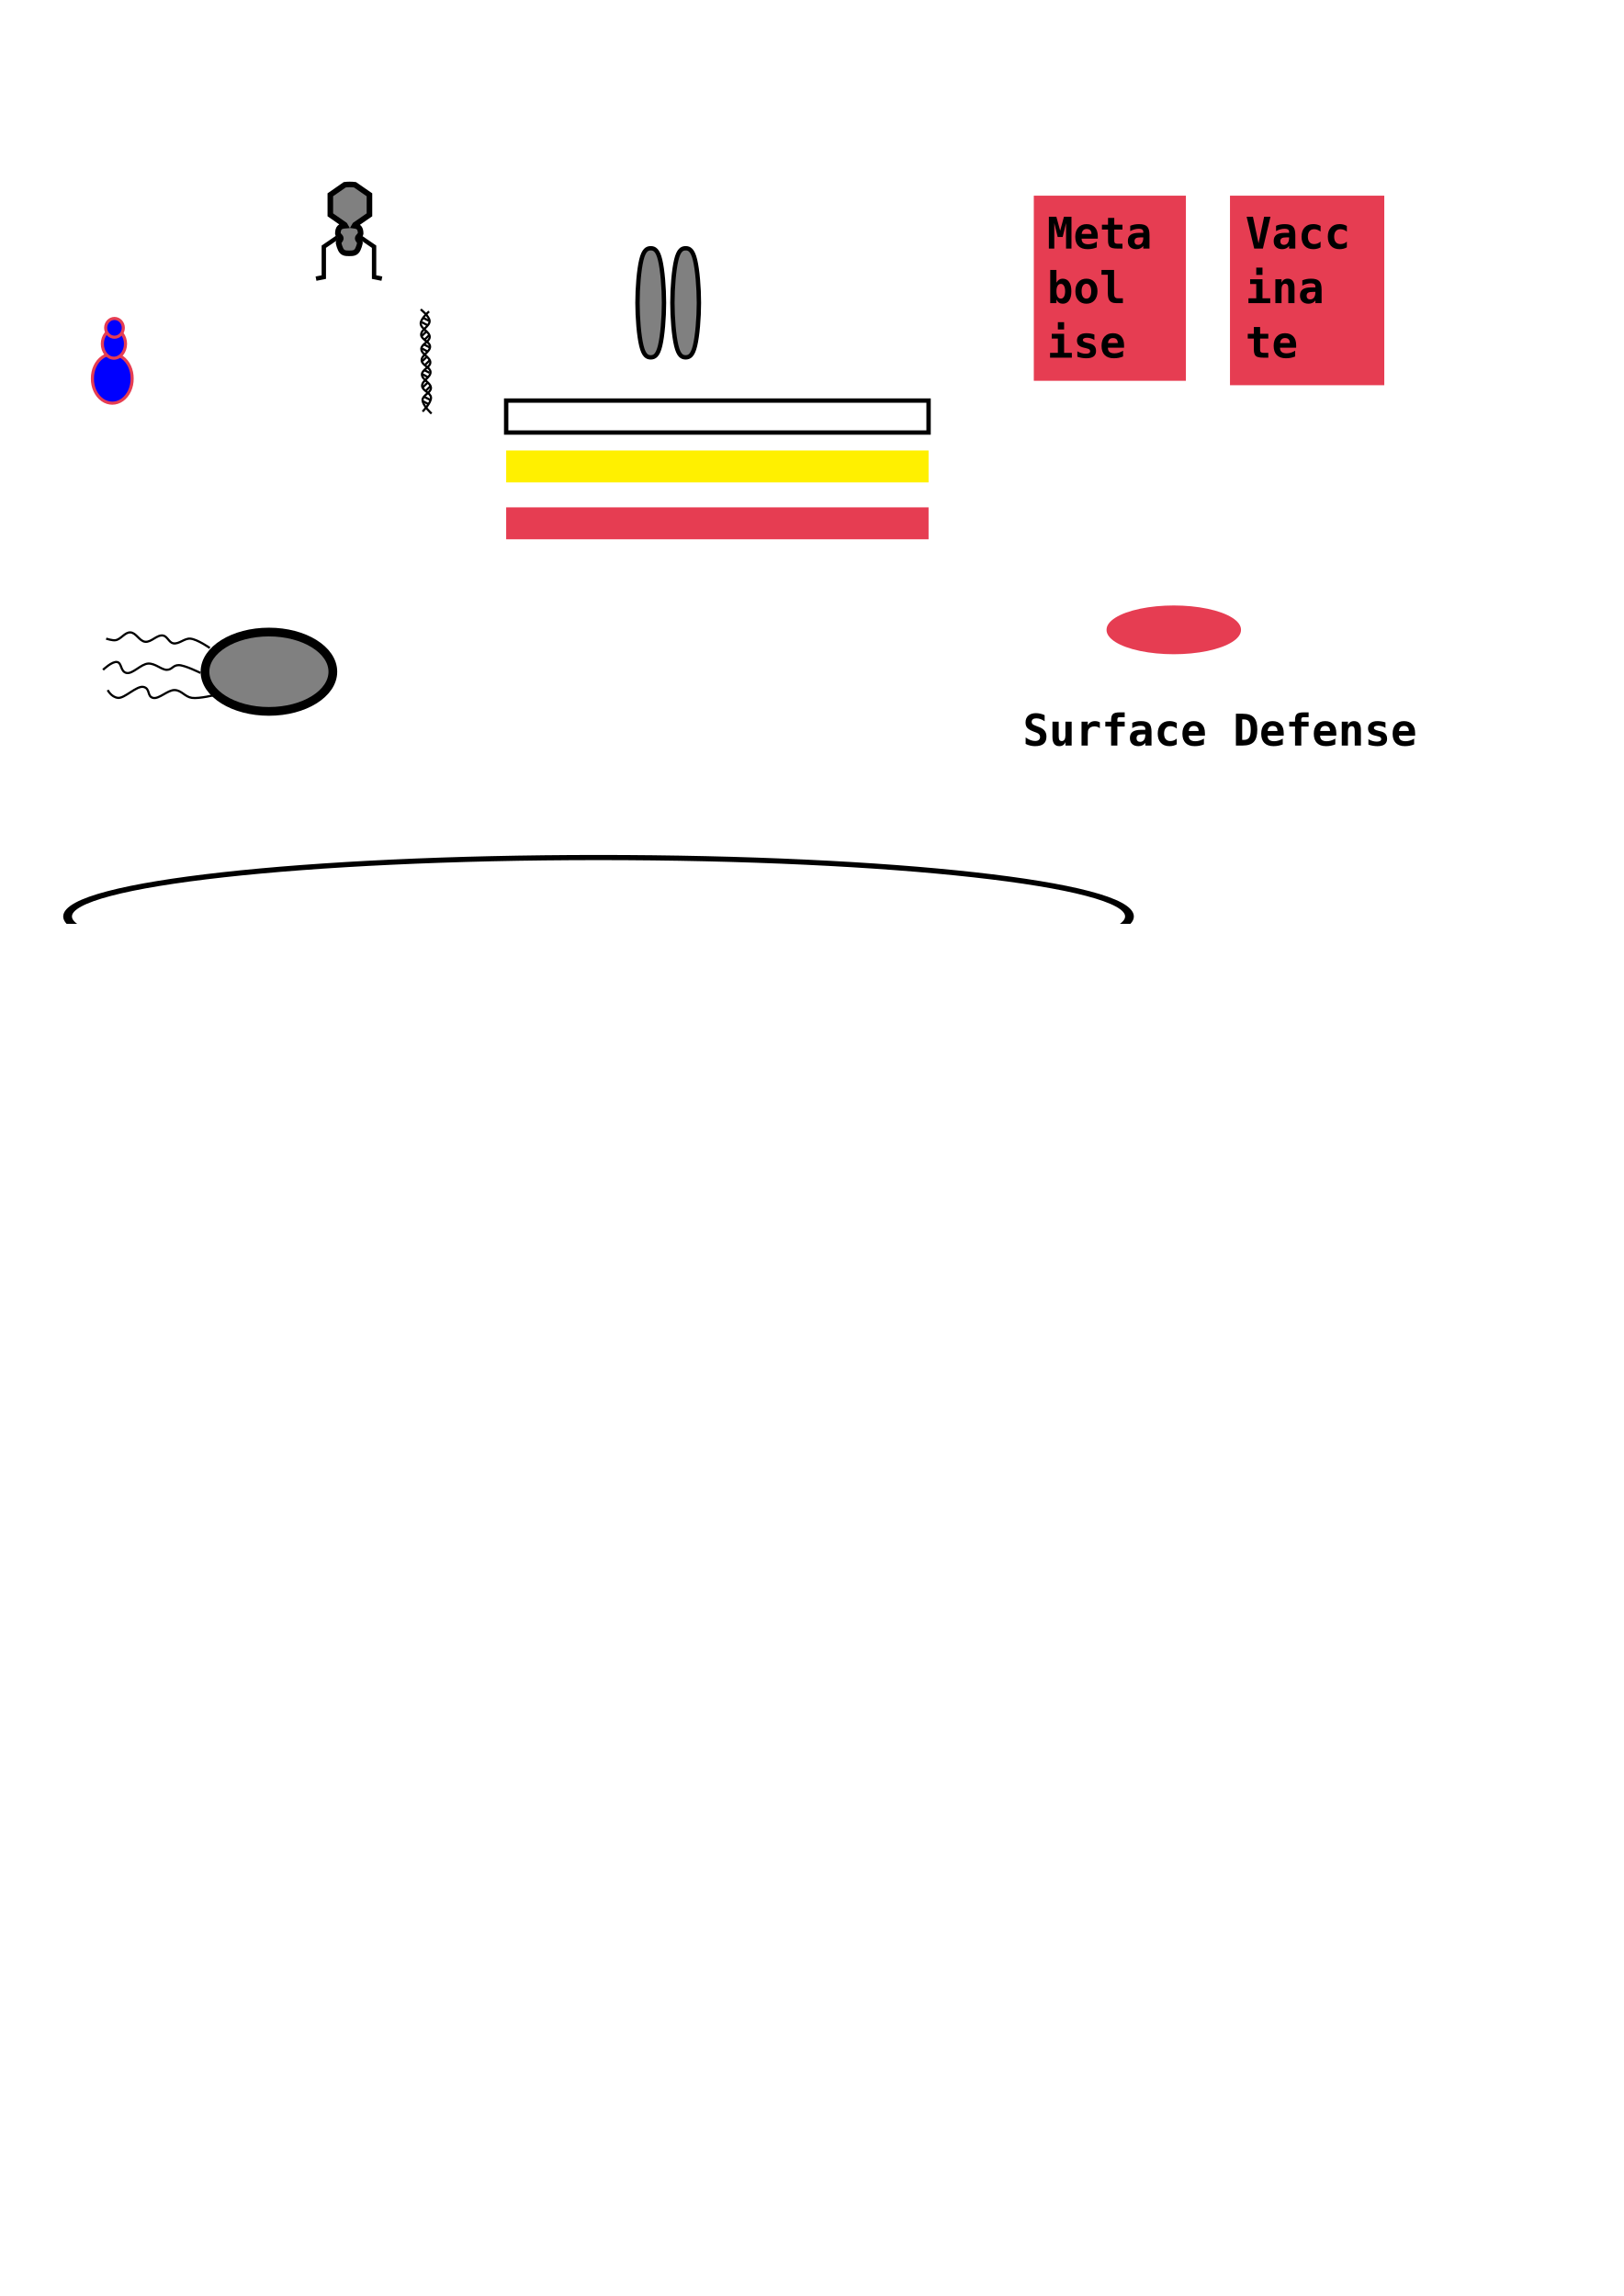
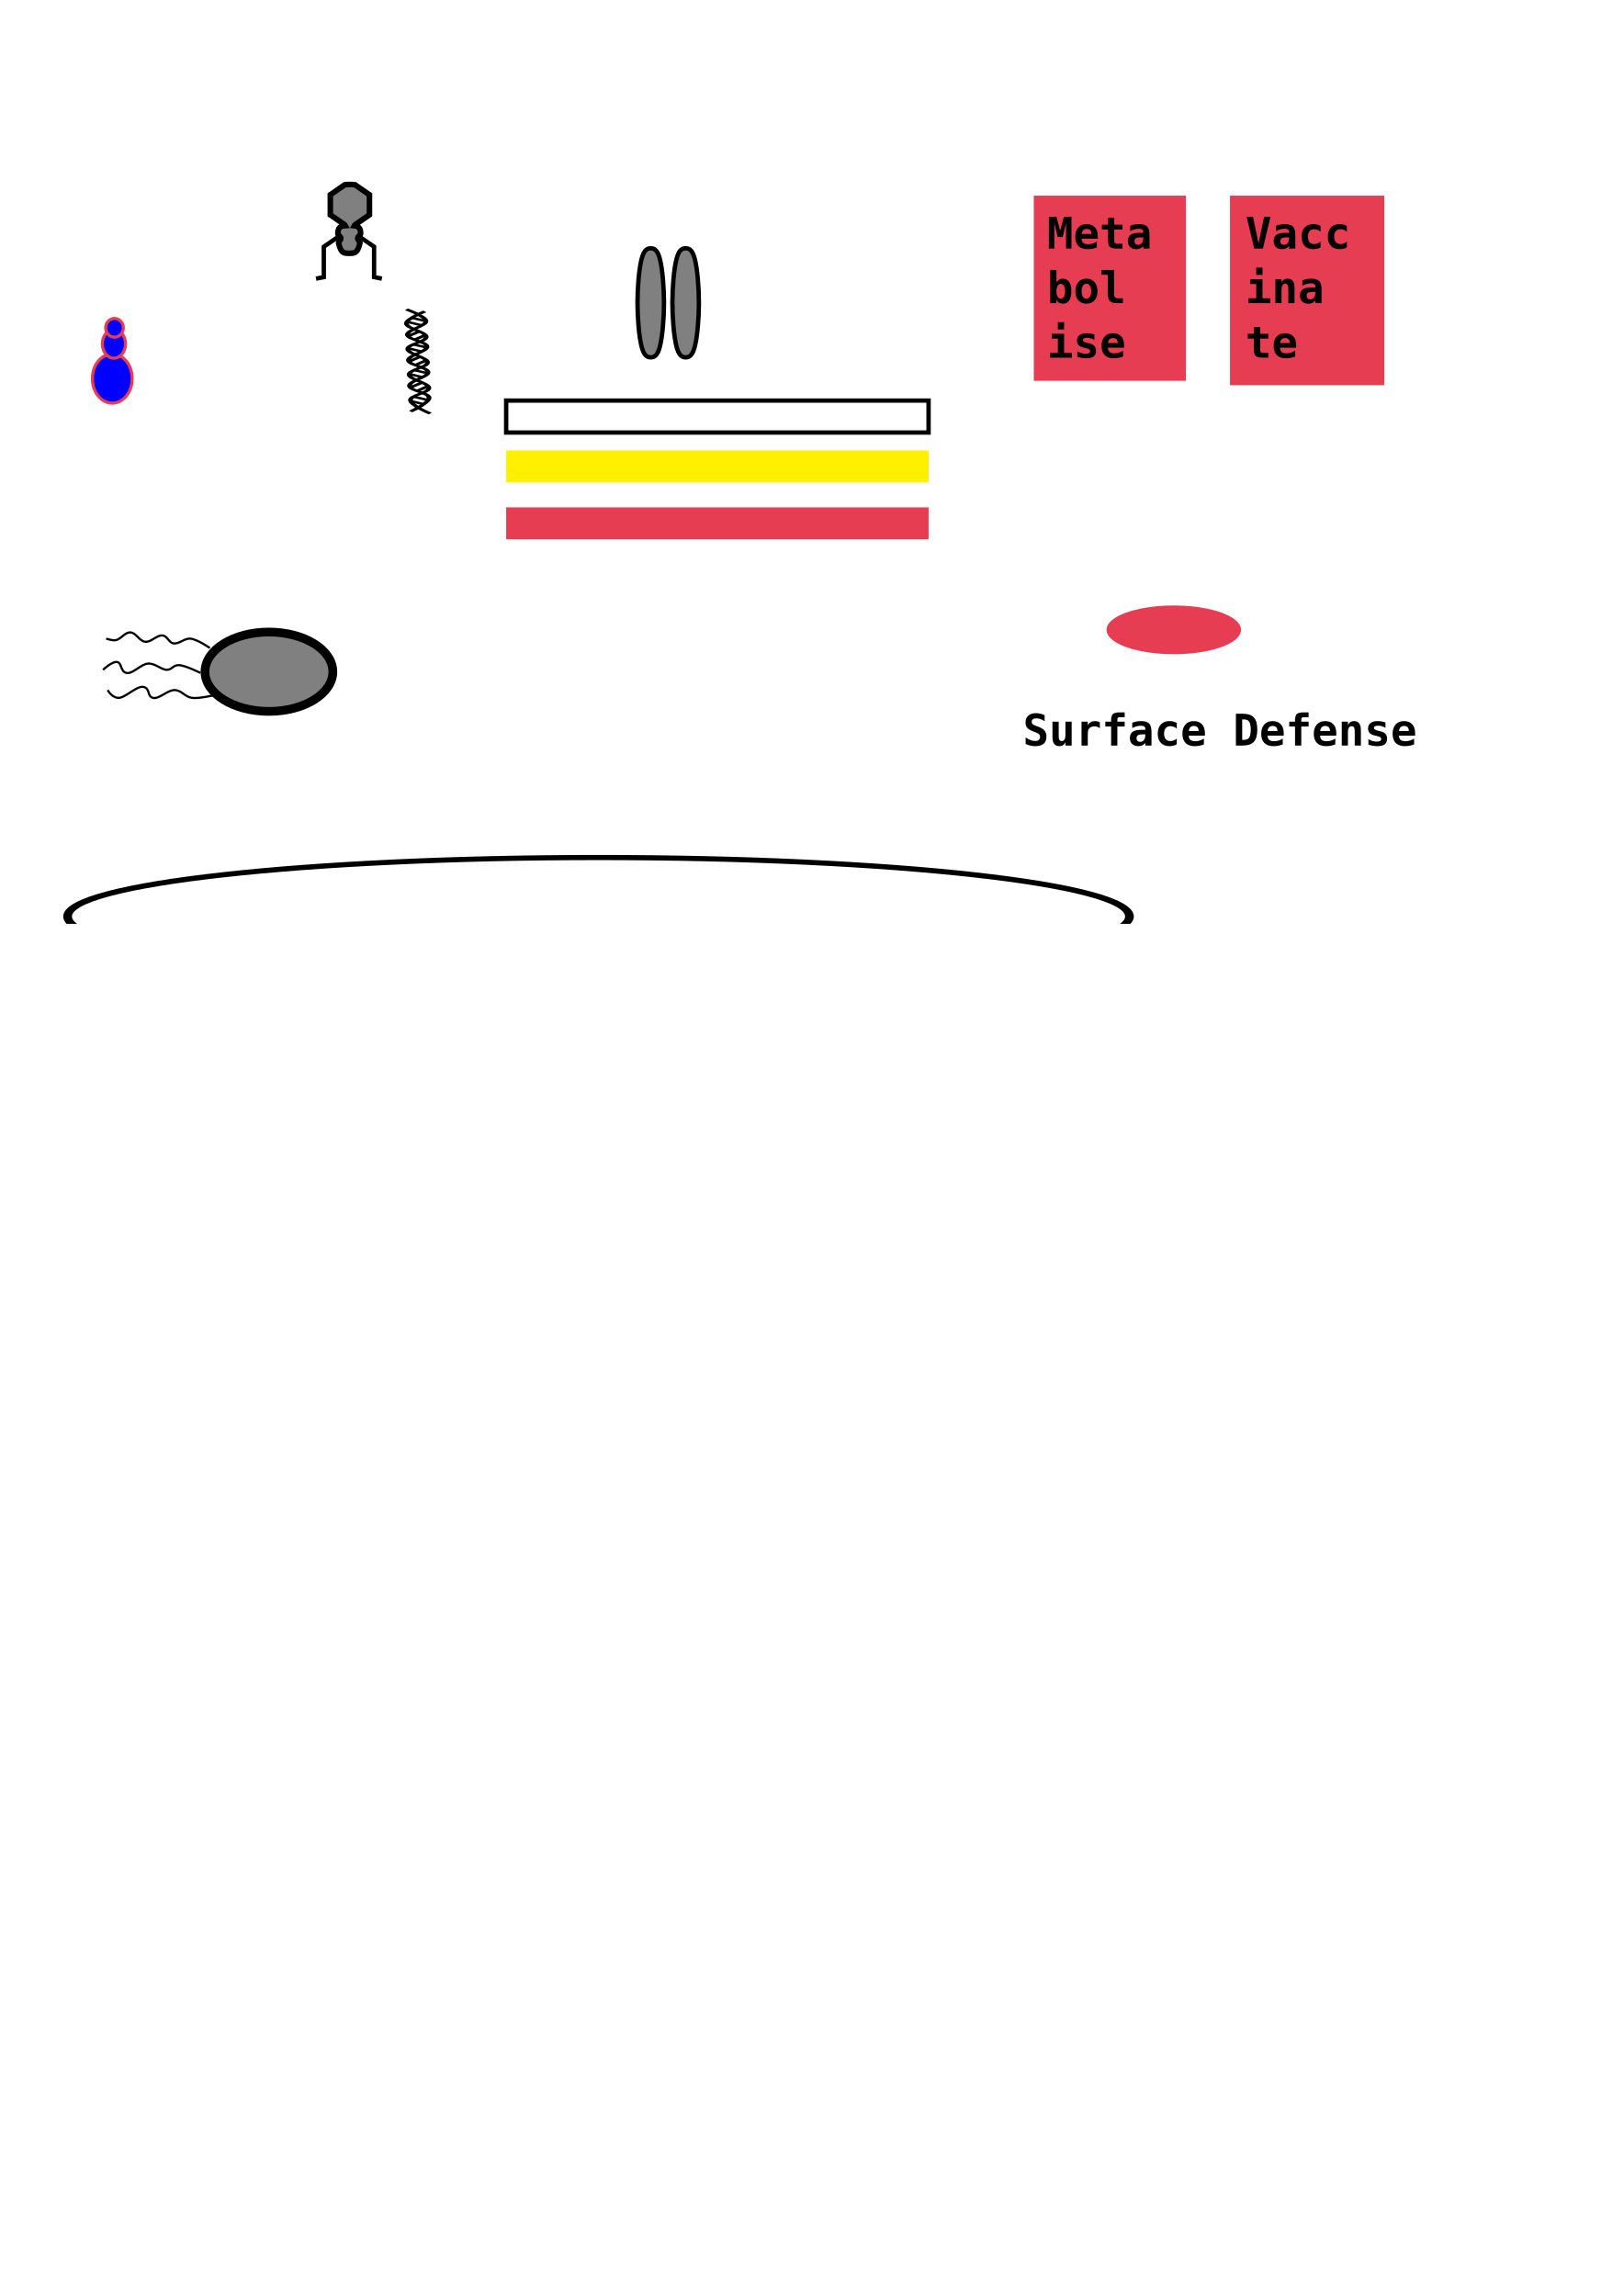
<svg xmlns="http://www.w3.org/2000/svg" width="744.094" height="1052.362" id="svg2" version="1.1">
  <defs id="defs4">
    <clipPath clipPathUnits="userSpaceOnUse" id="clipPath2992">
      <rect style="fill:#000000;stroke:#000000;stroke-width:4;stroke-linecap:round;stroke-miterlimit:4;stroke-opacity:1;stroke-dasharray:none;stroke-dashoffset:0" id="rect2994" width="668.571" height="165.714" x="-34.286" y="423.791" />
    </clipPath>
  </defs>
  <g id="layer1">
    <path style="fill:none;stroke:#000000;stroke-width:4;stroke-linecap:round;stroke-miterlimit:4;stroke-opacity:1;stroke-dasharray:none;stroke-dashoffset:0" id="path2985" d="m 517.143,429.505 a 242.857,45.714 0 1 1 -485.714,0 242.857,45.714 0 1 1 485.714,0 z" clip-path="url(#clipPath2992)" transform="matrix(1.001899,0,0,-0.5909123,-0.5207997,673.8568)" />
    <path style="fill:#000000;fill-opacity:0.498;fill-rule:nonzero;stroke:#000000;stroke-width:4;stroke-linecap:round;stroke-miterlimit:4;stroke-opacity:1;stroke-dasharray:none;stroke-dashoffset:0" id="path2996" d="m 94.954,101.809 a 29.294,18.183 0 1 1 -58.589,0 29.294,18.183 0 1 1 58.589,0 z" transform="translate(57.5787,206.0711)" />
    <path style="fill:none;stroke:#000000;stroke-width:1px;stroke-linecap:butt;stroke-linejoin:miter;stroke-opacity:1" d="m 99.007,318.433 c 0,0 -7.809,1.919 -11.071,1.429 -3.262,-0.49 -4.652,-3.437 -7.857,-3.571 -3.205,-0.134 -7.229,4.307 -10,3.571 -2.771,-0.736 -1.14,-4.262 -4.286,-5 -3.146,-0.738 -8.701,5.395 -11.786,5 -3.085,-0.395 -4.643,-3.571 -4.643,-3.571" id="path2998" />
    <path style="fill:none;stroke:#000000;stroke-width:1px;stroke-linecap:butt;stroke-linejoin:miter;stroke-opacity:1" d="m 91.864,308.433 c 0,0 -7.269,-3.623 -10,-3.571 -2.731,0.051 -2.891,2.07 -5.357,2.143 -2.466,0.072 -5.255,-2.995 -8.571,-2.857 -3.316,0.138 -7.165,4.945 -10,4.286 -2.835,-0.66 -1.999,-4.59 -4.286,-5 -2.287,-0.41 -6.429,3.571 -6.429,3.571" id="path3000" />
    <path style="fill:none;stroke:#000000;stroke-width:1px;stroke-linecap:butt;stroke-linejoin:miter;stroke-opacity:1" d="m 96.15,297.005 c 0,0 -5.641,-3.987 -8.929,-4.286 -2.704,-0.246 -5.194,2.668 -7.857,2.143 -1.916,-0.378 -2.715,-3.259 -4.643,-3.571 -2.862,-0.463 -5.334,3.188 -8.214,2.857 -2.658,-0.305 -4.113,-4.18 -6.786,-4.286 -2.554,-0.101 -4.262,3.165 -6.786,3.571 -1.43,0.23 -4.286,-0.714 -4.286,-0.714" id="path3002" />
    <path style="fill:#000000;fill-opacity:0.498;fill-rule:nonzero;stroke:#000000;stroke-width:2.556;stroke-linecap:round;stroke-miterlimit:4;stroke-opacity:1;stroke-dashoffset:0" d="m 160.124,84.545 c 0.787,-0.007 1.643,0.03 2.556,0.14 l 6.629,4.592 0,4.592 0,4.592 -6.629,4.592 -0.24,0.419 c 1.928,0.251 2.835,1.082 2.835,3.694 0,0.44 -1.303,1.229 -1.355,2.034 -0.052,0.805 1.148,1.625 1.042,2.126 -0.21,1.004 -0.528,2.012 -0.958,2.91 -0.859,1.796 -2.167,1.875 -3.96,1.875 -1.793,0 -3.096,-0.078 -3.95,-1.875 -0.427,-0.898 -0.742,-1.906 -0.951,-2.91 -0.104,-0.502 1.096,-1.322 1.045,-2.126 -0.051,-0.805 -1.355,-1.594 -1.355,-2.034 0,-2.839 1.082,-3.559 3.374,-3.734 l -0.22,-0.379 -6.609,-4.592 0,-4.592 0,-4.592 6.609,-4.592 c 0.631,-0.081 1.349,-0.132 2.136,-0.14 z" id="rect3004" />
    <path style="fill:none;stroke:#000000;stroke-width:2;stroke-linecap:butt;stroke-linejoin:miter;stroke-opacity:1" d="m 154.643,108.791 -6.25,4.286 0,13.929 -3.571,0.714" id="path3019" />
    <path id="path3021" d="m 165.179,108.791 6.25,4.286 0,13.929 3.571,0.714" style="fill:none;stroke:#000000;stroke-width:2;stroke-linecap:butt;stroke-linejoin:miter;stroke-opacity:1" />
    <path style="fill:#000000;fill-opacity:0.498;fill-rule:nonzero;stroke:#000000;stroke-width:2;stroke-linecap:round;stroke-miterlimit:4;stroke-opacity:1;stroke-dashoffset:0" d="m 304.286,138.791 c 0,6.904 -0.68,15.154 -1.778,19.678 -1.099,4.524 -2.617,5.322 -4.293,5.322 -1.677,0 -3.194,-0.798 -4.293,-5.322 -1.099,-4.524 -1.778,-12.774 -1.778,-19.678 0,-6.904 0.68,-15.154 1.778,-19.678 1.099,-4.524 2.617,-5.322 4.293,-5.322 1.677,0 3.194,0.798 4.293,5.322 1.099,4.524 1.778,12.774 1.778,19.678 z" id="path3023" />
    <path id="path3026" d="m 320.286,138.791 c 0,6.904 -0.68,15.154 -1.778,19.678 -1.099,4.524 -2.617,5.322 -4.293,5.322 -1.677,0 -3.194,-0.798 -4.293,-5.322 -1.099,-4.524 -1.778,-12.774 -1.778,-19.678 0,-6.904 0.68,-15.154 1.778,-19.678 1.099,-4.524 2.617,-5.322 4.293,-5.322 1.677,0 3.194,0.798 4.293,5.322 1.099,4.524 1.778,12.774 1.778,19.678 z" style="fill:#000000;fill-opacity:0.498;fill-rule:nonzero;stroke:#000000;stroke-width:2;stroke-linecap:round;stroke-miterlimit:4;stroke-opacity:1;stroke-dashoffset:0" />
-     <g id="g3060" transform="matrix(0.9898279,-0.1422699,0.1422699,0.9898279,-21.58919,29.44969)">
+     <g id="g3060" transform="matrix(2.174787,-0.1422699,0.3125864,0.9898279,-284.7843,29.44969)">
      <path id="path3028" d="m 196.222,141.71 c 0,0 3.462,3.594 3.274,5.808 -0.212,2.487 -4.514,3.321 -4.726,5.808 -0.188,2.215 3.462,3.594 3.274,5.808 -0.212,2.487 -4.514,3.321 -4.726,5.808 -0.188,2.215 3.462,3.594 3.274,5.808 -0.212,2.487 -4.514,3.321 -4.726,5.808 -0.188,2.215 3.462,3.594 3.274,5.808 -0.212,2.487 -4.726,5.808 -4.726,5.808" style="fill:none;stroke:#000000;stroke-width:1px;stroke-linecap:butt;stroke-linejoin:miter;stroke-opacity:1" />
      <path style="fill:none;stroke:#000000;stroke-width:1px;stroke-linecap:butt;stroke-linejoin:miter;stroke-opacity:1" d="m 199.889,143.194 c 0,0 -4.226,2.655 -4.576,4.85 -0.393,2.465 3.582,4.31 3.189,6.775 -0.35,2.195 -4.226,2.655 -4.576,4.85 -0.393,2.465 3.582,4.31 3.189,6.775 -0.35,2.195 -4.226,2.655 -4.576,4.85 -0.393,2.465 3.582,4.31 3.189,6.775 -0.35,2.195 -4.226,2.655 -4.576,4.85 -0.393,2.465 3.189,6.775 3.189,6.775" id="path3030" />
      <path id="path3032" d="m 193.571,185.219 -2.217,-1.618" style="fill:none;stroke:#000000;stroke-width:1px;stroke-linecap:butt;stroke-linejoin:miter;stroke-opacity:1" />
      <path id="path3034" d="m 194.691,183.434 -2.449,-1.733" style="fill:none;stroke:#000000;stroke-width:1px;stroke-linecap:butt;stroke-linejoin:miter;stroke-opacity:1" />
      <path style="fill:none;stroke:#000000;stroke-width:1px;stroke-linecap:butt;stroke-linejoin:miter;stroke-opacity:1" d="m 194.96,172.845 -2.217,-1.618" id="path3036" />
      <path style="fill:none;stroke:#000000;stroke-width:1px;stroke-linecap:butt;stroke-linejoin:miter;stroke-opacity:1" d="m 196.08,171.059 -2.449,-1.733" id="path3038" />
      <path id="path3040" d="m 196.539,161.228 -2.217,-1.618" style="fill:none;stroke:#000000;stroke-width:1px;stroke-linecap:butt;stroke-linejoin:miter;stroke-opacity:1" />
      <path id="path3042" d="m 197.658,159.442 -2.449,-1.733" style="fill:none;stroke:#000000;stroke-width:1px;stroke-linecap:butt;stroke-linejoin:miter;stroke-opacity:1" />
      <path style="fill:none;stroke:#000000;stroke-width:1px;stroke-linecap:butt;stroke-linejoin:miter;stroke-opacity:1" d="m 198.117,149.233 -2.217,-1.618" id="path3044" />
      <path style="fill:none;stroke:#000000;stroke-width:1px;stroke-linecap:butt;stroke-linejoin:miter;stroke-opacity:1" d="m 199.236,147.447 -2.449,-1.733" id="path3046" />
      <path id="path3048" d="m 196.199,155.546 2.217,-1.618" style="fill:none;stroke:#000000;stroke-width:1px;stroke-linecap:butt;stroke-linejoin:miter;stroke-opacity:1" />
      <path id="path3050" d="m 195.08,153.76 2.449,-1.733" style="fill:none;stroke:#000000;stroke-width:1px;stroke-linecap:butt;stroke-linejoin:miter;stroke-opacity:1" />
      <path style="fill:none;stroke:#000000;stroke-width:1px;stroke-linecap:butt;stroke-linejoin:miter;stroke-opacity:1" d="m 194.747,167.037 2.217,-1.618" id="path3052" />
      <path style="fill:none;stroke:#000000;stroke-width:1px;stroke-linecap:butt;stroke-linejoin:miter;stroke-opacity:1" d="m 193.627,165.251 2.449,-1.733" id="path3054" />
      <path id="path3056" d="m 193.295,178.906 2.217,-1.618" style="fill:none;stroke:#000000;stroke-width:1px;stroke-linecap:butt;stroke-linejoin:miter;stroke-opacity:1" />
      <path id="path3058" d="m 192.175,177.12 2.449,-1.733" style="fill:none;stroke:#000000;stroke-width:1px;stroke-linecap:butt;stroke-linejoin:miter;stroke-opacity:1" />
    </g>
    <rect style="fill:none;fill-opacity:0.498;fill-rule:nonzero;stroke:#000000;stroke-width:2;stroke-linecap:round;stroke-miterlimit:4;stroke-opacity:1;stroke-dasharray:none;stroke-dashoffset:0" id="rect3112" width="193.571" height="14.643" x="231.964" y="183.612" />
    <rect y="206.469" x="231.964" height="14.643" width="193.571" id="rect3114" style="fill:#fff000;fill-opacity:1;fill-rule:nonzero" />
    <rect style="fill:#e63d52;fill-opacity:1;fill-rule:nonzero" id="rect3884" width="193.571" height="14.643" x="231.964" y="232.541" />
    <rect style="fill:#e63d52;fill-opacity:1;fill-rule:nonzero" id="rect3886" width="69.701" height="84.853" x="473.762" y="89.687" />
    <rect style="fill:#e63d52;fill-opacity:1;fill-rule:nonzero" id="rect3888" width="70.711" height="86.873" x="563.665" y="89.687" />
    <text xml:space="preserve" style="font-size:32px;font-style:normal;font-variant:normal;font-weight:bold;font-stretch:normal;line-height:125%;letter-spacing:0px;word-spacing:0px;fill:#000000;fill-opacity:1;stroke:none;font-family:Monospace;-inkscape-font-specification:Monospace Bold" x="479.822" y="113.93" id="text3890">
      <tspan id="tspan3892" x="479.822" y="113.93" style="font-size:20px">Meta</tspan>
      <tspan x="479.822" y="138.93" id="tspan3894" style="font-size:20px">bol</tspan>
      <tspan x="479.822" y="163.93" id="tspan3896" style="font-size:20px">ise</tspan>
    </text>
    <text id="text3898" y="113.93" x="570.736" style="font-size:32px;font-style:normal;font-variant:normal;font-weight:bold;font-stretch:normal;line-height:125%;letter-spacing:0px;word-spacing:0px;fill:#000000;fill-opacity:1;stroke:none;font-family:Monospace;-inkscape-font-specification:Monospace Bold" xml:space="preserve">
      <tspan style="font-size:20px" id="tspan3904" y="113.93" x="570.736">Vacc</tspan>
      <tspan style="font-size:20px" y="138.93" x="570.736" id="tspan3911">ina</tspan>
      <tspan style="font-size:20px" y="163.93" x="570.736" id="tspan3913">te</tspan>
    </text>
    <path style="fill:#e63d52;fill-opacity:1;fill-rule:nonzero" id="path3915" d="m 568.716,266.464 a 30.81,33.335 0 1 1 -61.619,0 30.81,33.335 0 1 1 61.619,0 z" transform="matrix(1,0,0,0.3333333,0,199.8657)" />
    <text xml:space="preserve" style="font-size:20px;font-style:normal;font-variant:normal;font-weight:bold;font-stretch:normal;line-height:125%;letter-spacing:0px;word-spacing:0px;fill:#000000;fill-opacity:1;stroke:none;font-family:Monospace;-inkscape-font-specification:Monospace Bold" x="468.711" y="341.72" id="text3917">
      <tspan id="tspan3919" x="468.711" y="341.72">Surface Defense</tspan>
    </text>
    <path style="fill:#0000ff;fill-opacity:1;fill-rule:nonzero;stroke:#e63d52;stroke-opacity:1" id="path3027" d="m 55,165.219 a 6.429,7.857 0 1 1 -12.857,0 6.429,7.857 0 1 1 12.857,0 z" transform="matrix(1.416141,0,0,1.416141,-17.32932,-60.44664)" />
    <path style="fill:#0000ff;fill-opacity:1;fill-rule:nonzero;stroke:#e63d52;stroke-opacity:1" id="path3029" d="m 52.857,153.969 a 3.75,4.643 0 1 1 -7.5,0 3.75,4.643 0 1 1 7.5,0 z" transform="matrix(1.416141,0,0,1.416141,-17.32932,-60.44664)" />
    <path style="fill:#0000ff;fill-opacity:1;fill-rule:nonzero;stroke:#e63d52;stroke-opacity:1" id="path3031" d="m 52.143,148.791 a 2.857,3.036 0 1 1 -5.714,0 2.857,3.036 0 1 1 5.714,0 z" transform="matrix(1.416141,0,0,1.416141,-17.32932,-60.44664)" />
  </g>
</svg>
